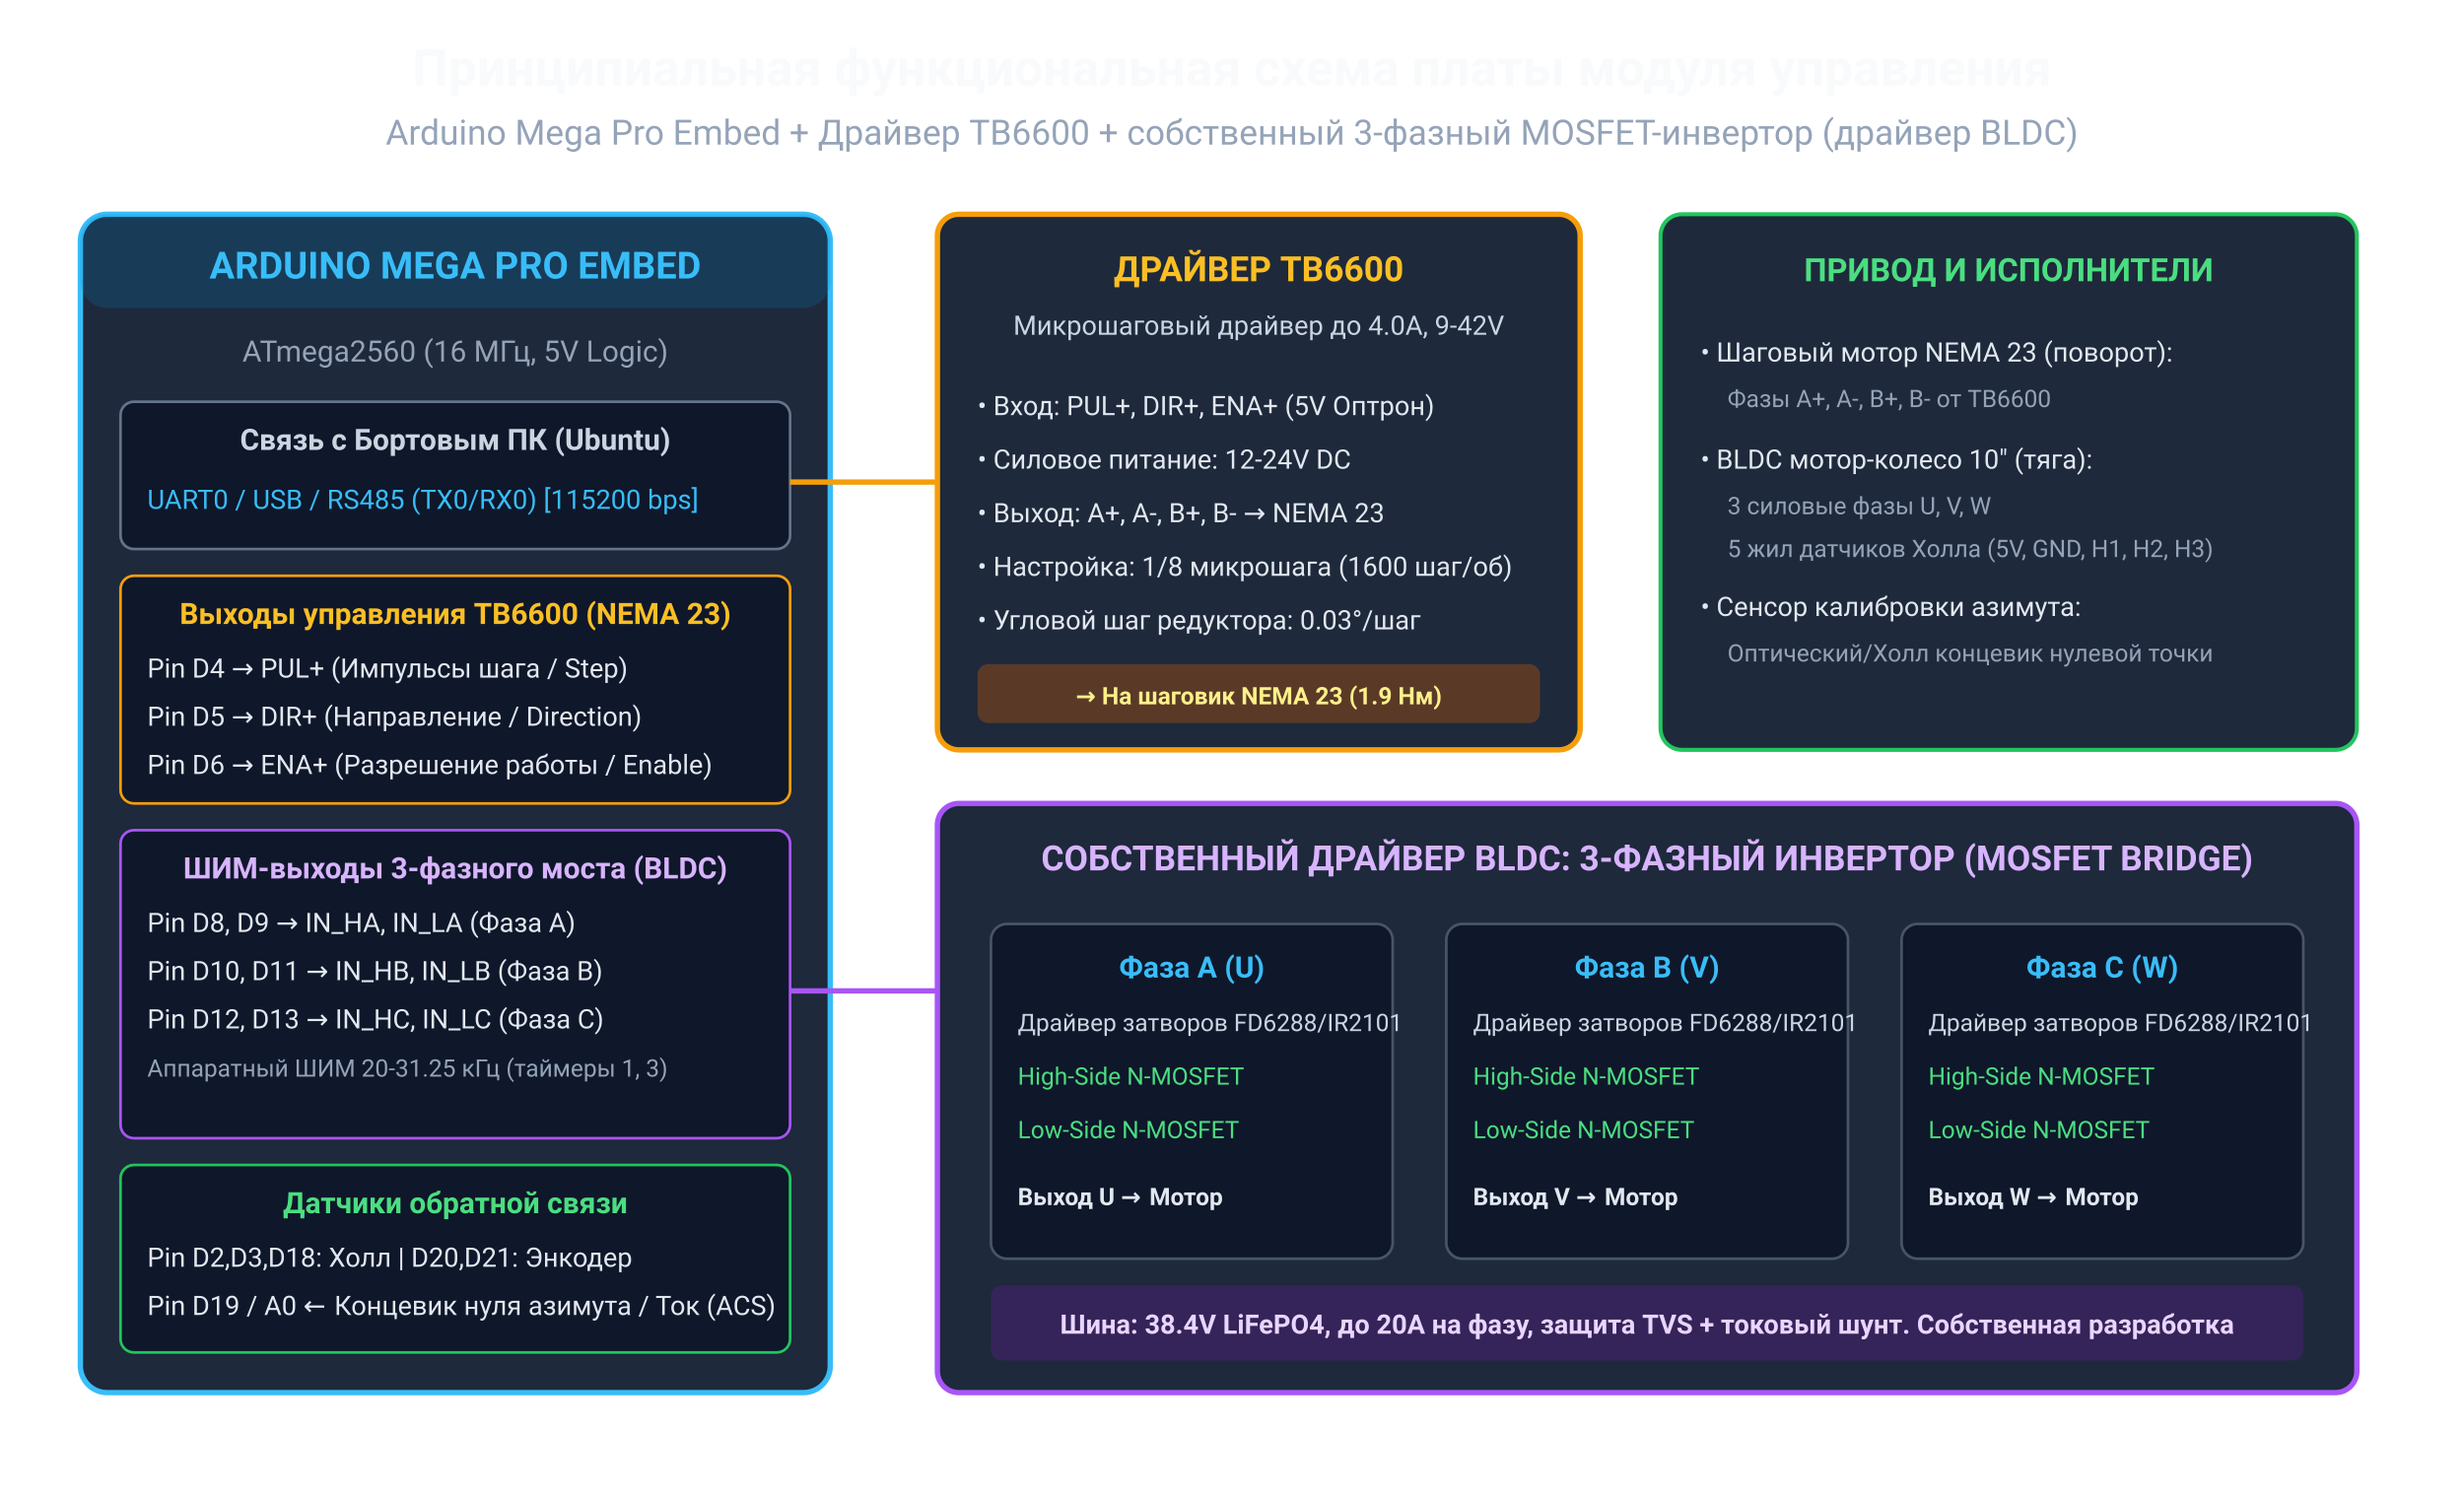
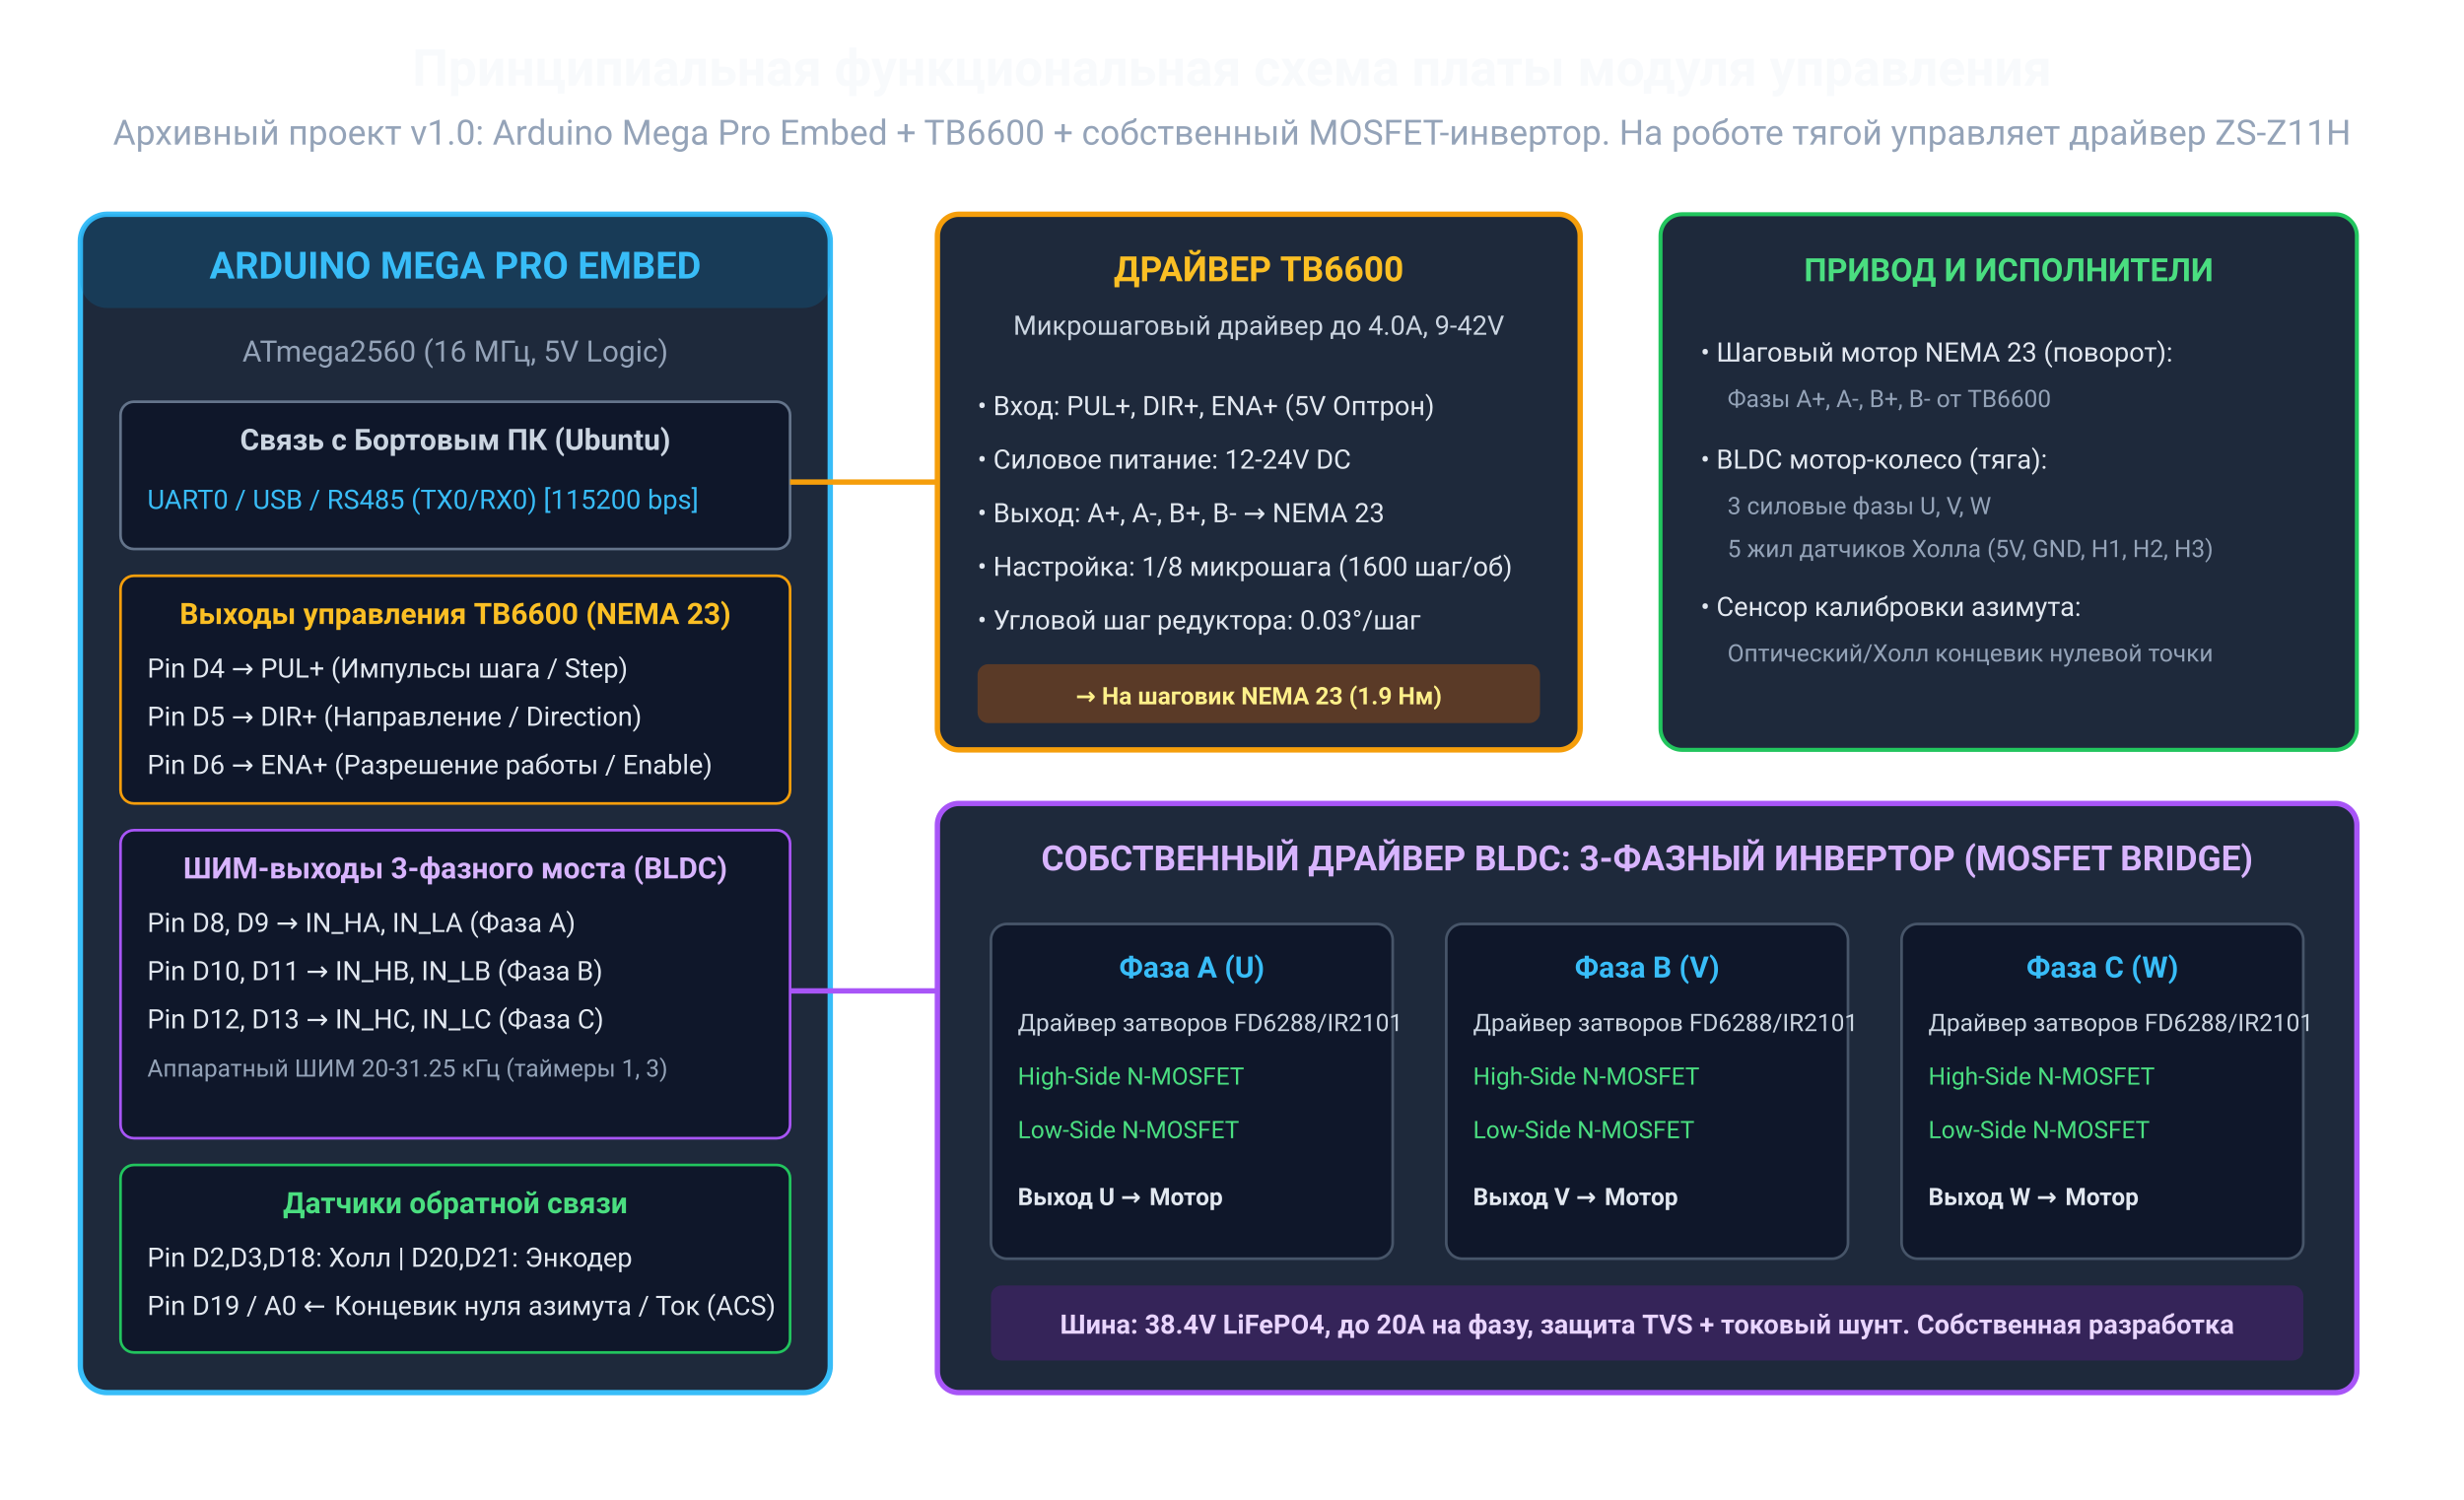
<svg xmlns="http://www.w3.org/2000/svg" viewBox="0 0 920 560" width="920" height="560" style="background:#0f172a; font-family:'Segoe UI',Roboto,sans-serif;">
  <text x="460" y="32" fill="#f8fafc" font-size="19" font-weight="bold" text-anchor="middle">Принципиальная функциональная схема платы модуля управления</text>
-   <text x="460" y="54" fill="#94a3b8" font-size="13" text-anchor="middle">Arduino Mega Pro Embed + Драйвер TB6600 + собственный 3-фазный MOSFET-инвертор (драйвер BLDC)</text>
+   <text x="460" y="54" fill="#94a3b8" font-size="13" text-anchor="middle">Архивный проект v1.0: Arduino Mega Pro Embed + TB6600 + собственный MOSFET-инвертор. На роботе тягой управляет драйвер ZS-Z11H</text>
  <g transform="translate(30, 80)">
    <rect width="280" height="440" rx="10" fill="#1e293b" stroke="#38bdf8" stroke-width="2" />
    <rect width="280" height="35" rx="10" fill="#0284c7" opacity="0.2" />
    <text x="140" y="24" fill="#38bdf8" font-size="14" font-weight="bold" text-anchor="middle">ARDUINO MEGA PRO EMBED</text>
    <text x="140" y="55" fill="#94a3b8" font-size="11" text-anchor="middle">ATmega2560 (16 МГц, 5V Logic)</text>
    <rect x="15" y="70" width="250" height="55" rx="5" fill="#0f172a" stroke="#64748b" />
    <text x="140" y="88" fill="#cbd5e1" font-size="11" font-weight="bold" text-anchor="middle">Связь с Бортовым ПК (Ubuntu)</text>
    <text x="25" y="110" fill="#38bdf8" font-size="10">UART0 / USB / RS485 (TX0/RX0) [115200 bps]</text>
    <rect x="15" y="135" width="250" height="85" rx="5" fill="#0f172a" stroke="#f59e0b" />
    <text x="140" y="153" fill="#fbbf24" font-size="11" font-weight="bold" text-anchor="middle">Выходы управления TB6600 (NEMA 23)</text>
    <text x="25" y="173" fill="#e2e8f0" font-size="10">Pin D4 → PUL+ (Импульсы шага / Step)</text>
    <text x="25" y="191" fill="#e2e8f0" font-size="10">Pin D5 → DIR+ (Направление / Direction)</text>
    <text x="25" y="209" fill="#e2e8f0" font-size="10">Pin D6 → ENA+ (Разрешение работы / Enable)</text>
    <rect x="15" y="230" width="250" height="115" rx="5" fill="#0f172a" stroke="#a855f7" />
    <text x="140" y="248" fill="#d8b4fe" font-size="11" font-weight="bold" text-anchor="middle">ШИМ-выходы 3-фазного моста (BLDC)</text>
    <text x="25" y="268" fill="#e2e8f0" font-size="10">Pin D8, D9   → IN_HA, IN_LA (Фаза A)</text>
    <text x="25" y="286" fill="#e2e8f0" font-size="10">Pin D10, D11 → IN_HB, IN_LB (Фаза B)</text>
    <text x="25" y="304" fill="#e2e8f0" font-size="10">Pin D12, D13 → IN_HC, IN_LC (Фаза C)</text>
    <text x="25" y="322" fill="#94a3b8" font-size="9">Аппаратный ШИМ 20-31.25 кГц (таймеры 1, 3)</text>
    <rect x="15" y="355" width="250" height="70" rx="5" fill="#0f172a" stroke="#22c55e" />
    <text x="140" y="373" fill="#4ade80" font-size="11" font-weight="bold" text-anchor="middle">Датчики обратной связи</text>
    <text x="25" y="393" fill="#e2e8f0" font-size="10">Pin D2,D3,D18: Холл | D20,D21: Энкодер</text>
    <text x="25" y="411" fill="#e2e8f0" font-size="10">Pin D19 / A0 ← Концевик нуля азимута / Ток (ACS)</text>
  </g>
  <g transform="translate(350, 80)">
    <rect width="240" height="200" rx="8" fill="#1e293b" stroke="#f59e0b" stroke-width="2" />
    <text x="120" y="25" fill="#fbbf24" font-size="13" font-weight="bold" text-anchor="middle">ДРАЙВЕР TB6600</text>
    <text x="120" y="45" fill="#cbd5e1" font-size="10" text-anchor="middle">Микрошаговый драйвер до 4.0А, 9-42V</text>
    <text x="15" y="75" fill="#e2e8f0" font-size="10">• Вход: PUL+, DIR+, ENA+ (5V Оптрон)</text>
    <text x="15" y="95" fill="#e2e8f0" font-size="10">• Силовое питание: 12-24V DC</text>
    <text x="15" y="115" fill="#e2e8f0" font-size="10">• Выход: A+, A-, B+, B- → NEMA 23</text>
    <text x="15" y="135" fill="#e2e8f0" font-size="10">• Настройка: 1/8 микрошага (1600 шаг/об)</text>
    <text x="15" y="155" fill="#e2e8f0" font-size="10">• Угловой шаг редуктора: 0.03°/шаг</text>
    <rect x="15" y="168" width="210" height="22" rx="4" fill="#b45309" opacity="0.4" />
    <text x="120" y="183" fill="#fef08a" font-size="9" font-weight="bold" text-anchor="middle">→ На шаговик NEMA 23 (1.9 Нм)</text>
  </g>
  <g transform="translate(350, 300)">
    <rect width="530" height="220" rx="8" fill="#1e293b" stroke="#a855f7" stroke-width="2" />
    <text x="265" y="25" fill="#d8b4fe" font-size="13" font-weight="bold" text-anchor="middle">СОБСТВЕННЫЙ ДРАЙВЕР BLDC: 3-ФАЗНЫЙ ИНВЕРТОР (MOSFET BRIDGE)</text>
    <rect x="20" y="45" width="150" height="125" rx="6" fill="#0f172a" stroke="#475569" />
    <text x="95" y="65" fill="#38bdf8" font-size="11" font-weight="bold" text-anchor="middle">Фаза A (U)</text>
    <text x="30" y="85" fill="#cbd5e1" font-size="9">Драйвер затворов FD6288/IR2101</text>
    <text x="30" y="105" fill="#4ade80" font-size="9">High-Side N-MOSFET</text>
    <text x="30" y="125" fill="#4ade80" font-size="9">Low-Side N-MOSFET</text>
    <text x="30" y="150" fill="#e2e8f0" font-size="9" font-weight="bold">Выход U → Мотор</text>
    <rect x="190" y="45" width="150" height="125" rx="6" fill="#0f172a" stroke="#475569" />
    <text x="265" y="65" fill="#38bdf8" font-size="11" font-weight="bold" text-anchor="middle">Фаза B (V)</text>
    <text x="200" y="85" fill="#cbd5e1" font-size="9">Драйвер затворов FD6288/IR2101</text>
    <text x="200" y="105" fill="#4ade80" font-size="9">High-Side N-MOSFET</text>
    <text x="200" y="125" fill="#4ade80" font-size="9">Low-Side N-MOSFET</text>
    <text x="200" y="150" fill="#e2e8f0" font-size="9" font-weight="bold">Выход V → Мотор</text>
    <rect x="360" y="45" width="150" height="125" rx="6" fill="#0f172a" stroke="#475569" />
    <text x="435" y="65" fill="#38bdf8" font-size="11" font-weight="bold" text-anchor="middle">Фаза C (W)</text>
    <text x="370" y="85" fill="#cbd5e1" font-size="9">Драйвер затворов FD6288/IR2101</text>
    <text x="370" y="105" fill="#4ade80" font-size="9">High-Side N-MOSFET</text>
    <text x="370" y="125" fill="#4ade80" font-size="9">Low-Side N-MOSFET</text>
    <text x="370" y="150" fill="#e2e8f0" font-size="9" font-weight="bold">Выход W → Мотор</text>
    <rect x="20" y="180" width="490" height="28" rx="4" fill="#581c87" opacity="0.4" />
    <text x="265" y="198" fill="#e9d5ff" font-size="10" font-weight="bold" text-anchor="middle">Шина: 38.4V LiFePO4, до 20A на фазу, защита TVS + токовый шунт. Собственная разработка</text>
  </g>
  <g transform="translate(620, 80)">
    <rect width="260" height="200" rx="8" fill="#1e293b" stroke="#22c55e" stroke-width="1.5" />
    <text x="130" y="25" fill="#4ade80" font-size="12" font-weight="bold" text-anchor="middle">ПРИВОД И ИСПОЛНИТЕЛИ</text>
    <text x="15" y="55" fill="#e2e8f0" font-size="10">• Шаговый мотор NEMA 23 (поворот):</text>
    <text x="25" y="72" fill="#94a3b8" font-size="9">  Фазы A+, A-, B+, B- от TB6600</text>
-     <text x="15" y="95" fill="#e2e8f0" font-size="10">• BLDC мотор-колесо 10" (тяга):</text>
+     <text x="15" y="95" fill="#e2e8f0" font-size="10">• BLDC мотор-колесо (тяга):</text>
    <text x="25" y="112" fill="#94a3b8" font-size="9">  3 силовые фазы U, V, W</text>
    <text x="25" y="128" fill="#94a3b8" font-size="9">  5 жил датчиков Холла (5V, GND, H1, H2, H3)</text>
    <text x="15" y="150" fill="#e2e8f0" font-size="10">• Сенсор калибровки азимута:</text>
    <text x="25" y="167" fill="#94a3b8" font-size="9">  Оптический/Холл концевик нулевой точки</text>
  </g>
  <line x1="295" y1="180" x2="350" y2="180" stroke="#f59e0b" stroke-width="2" />
  <line x1="295" y1="370" x2="350" y2="370" stroke="#a855f7" stroke-width="2" />
</svg>
